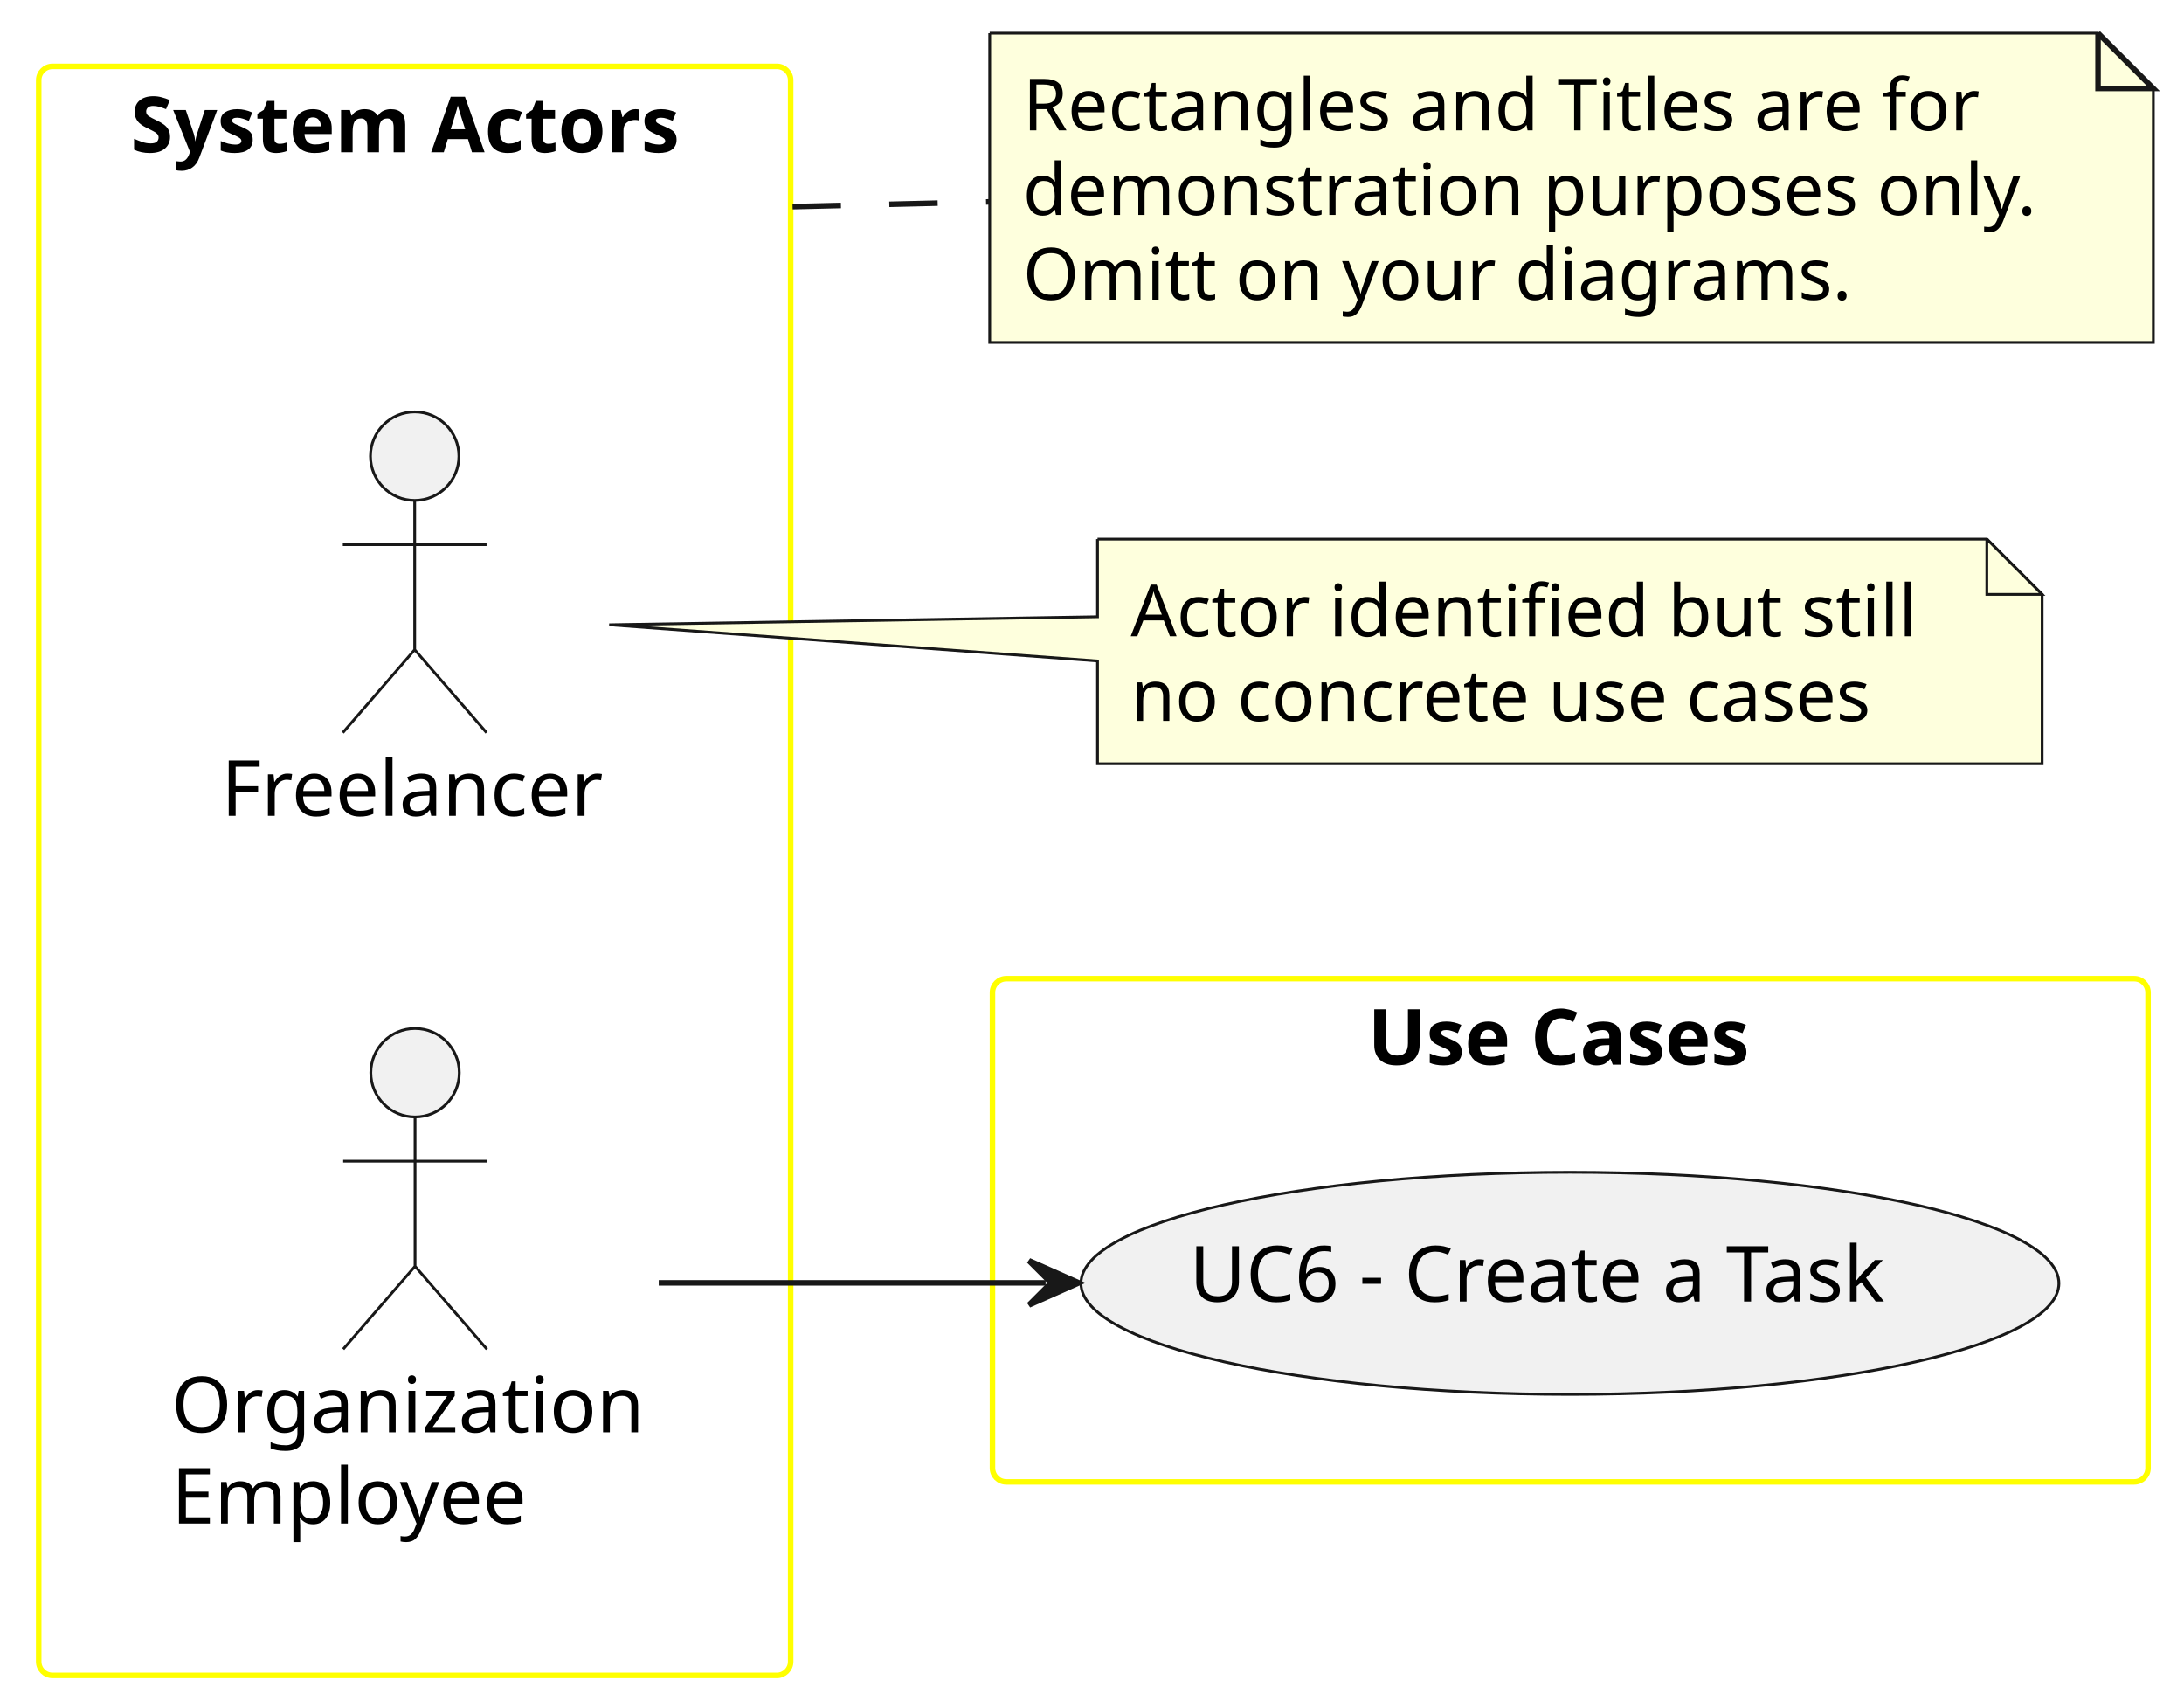
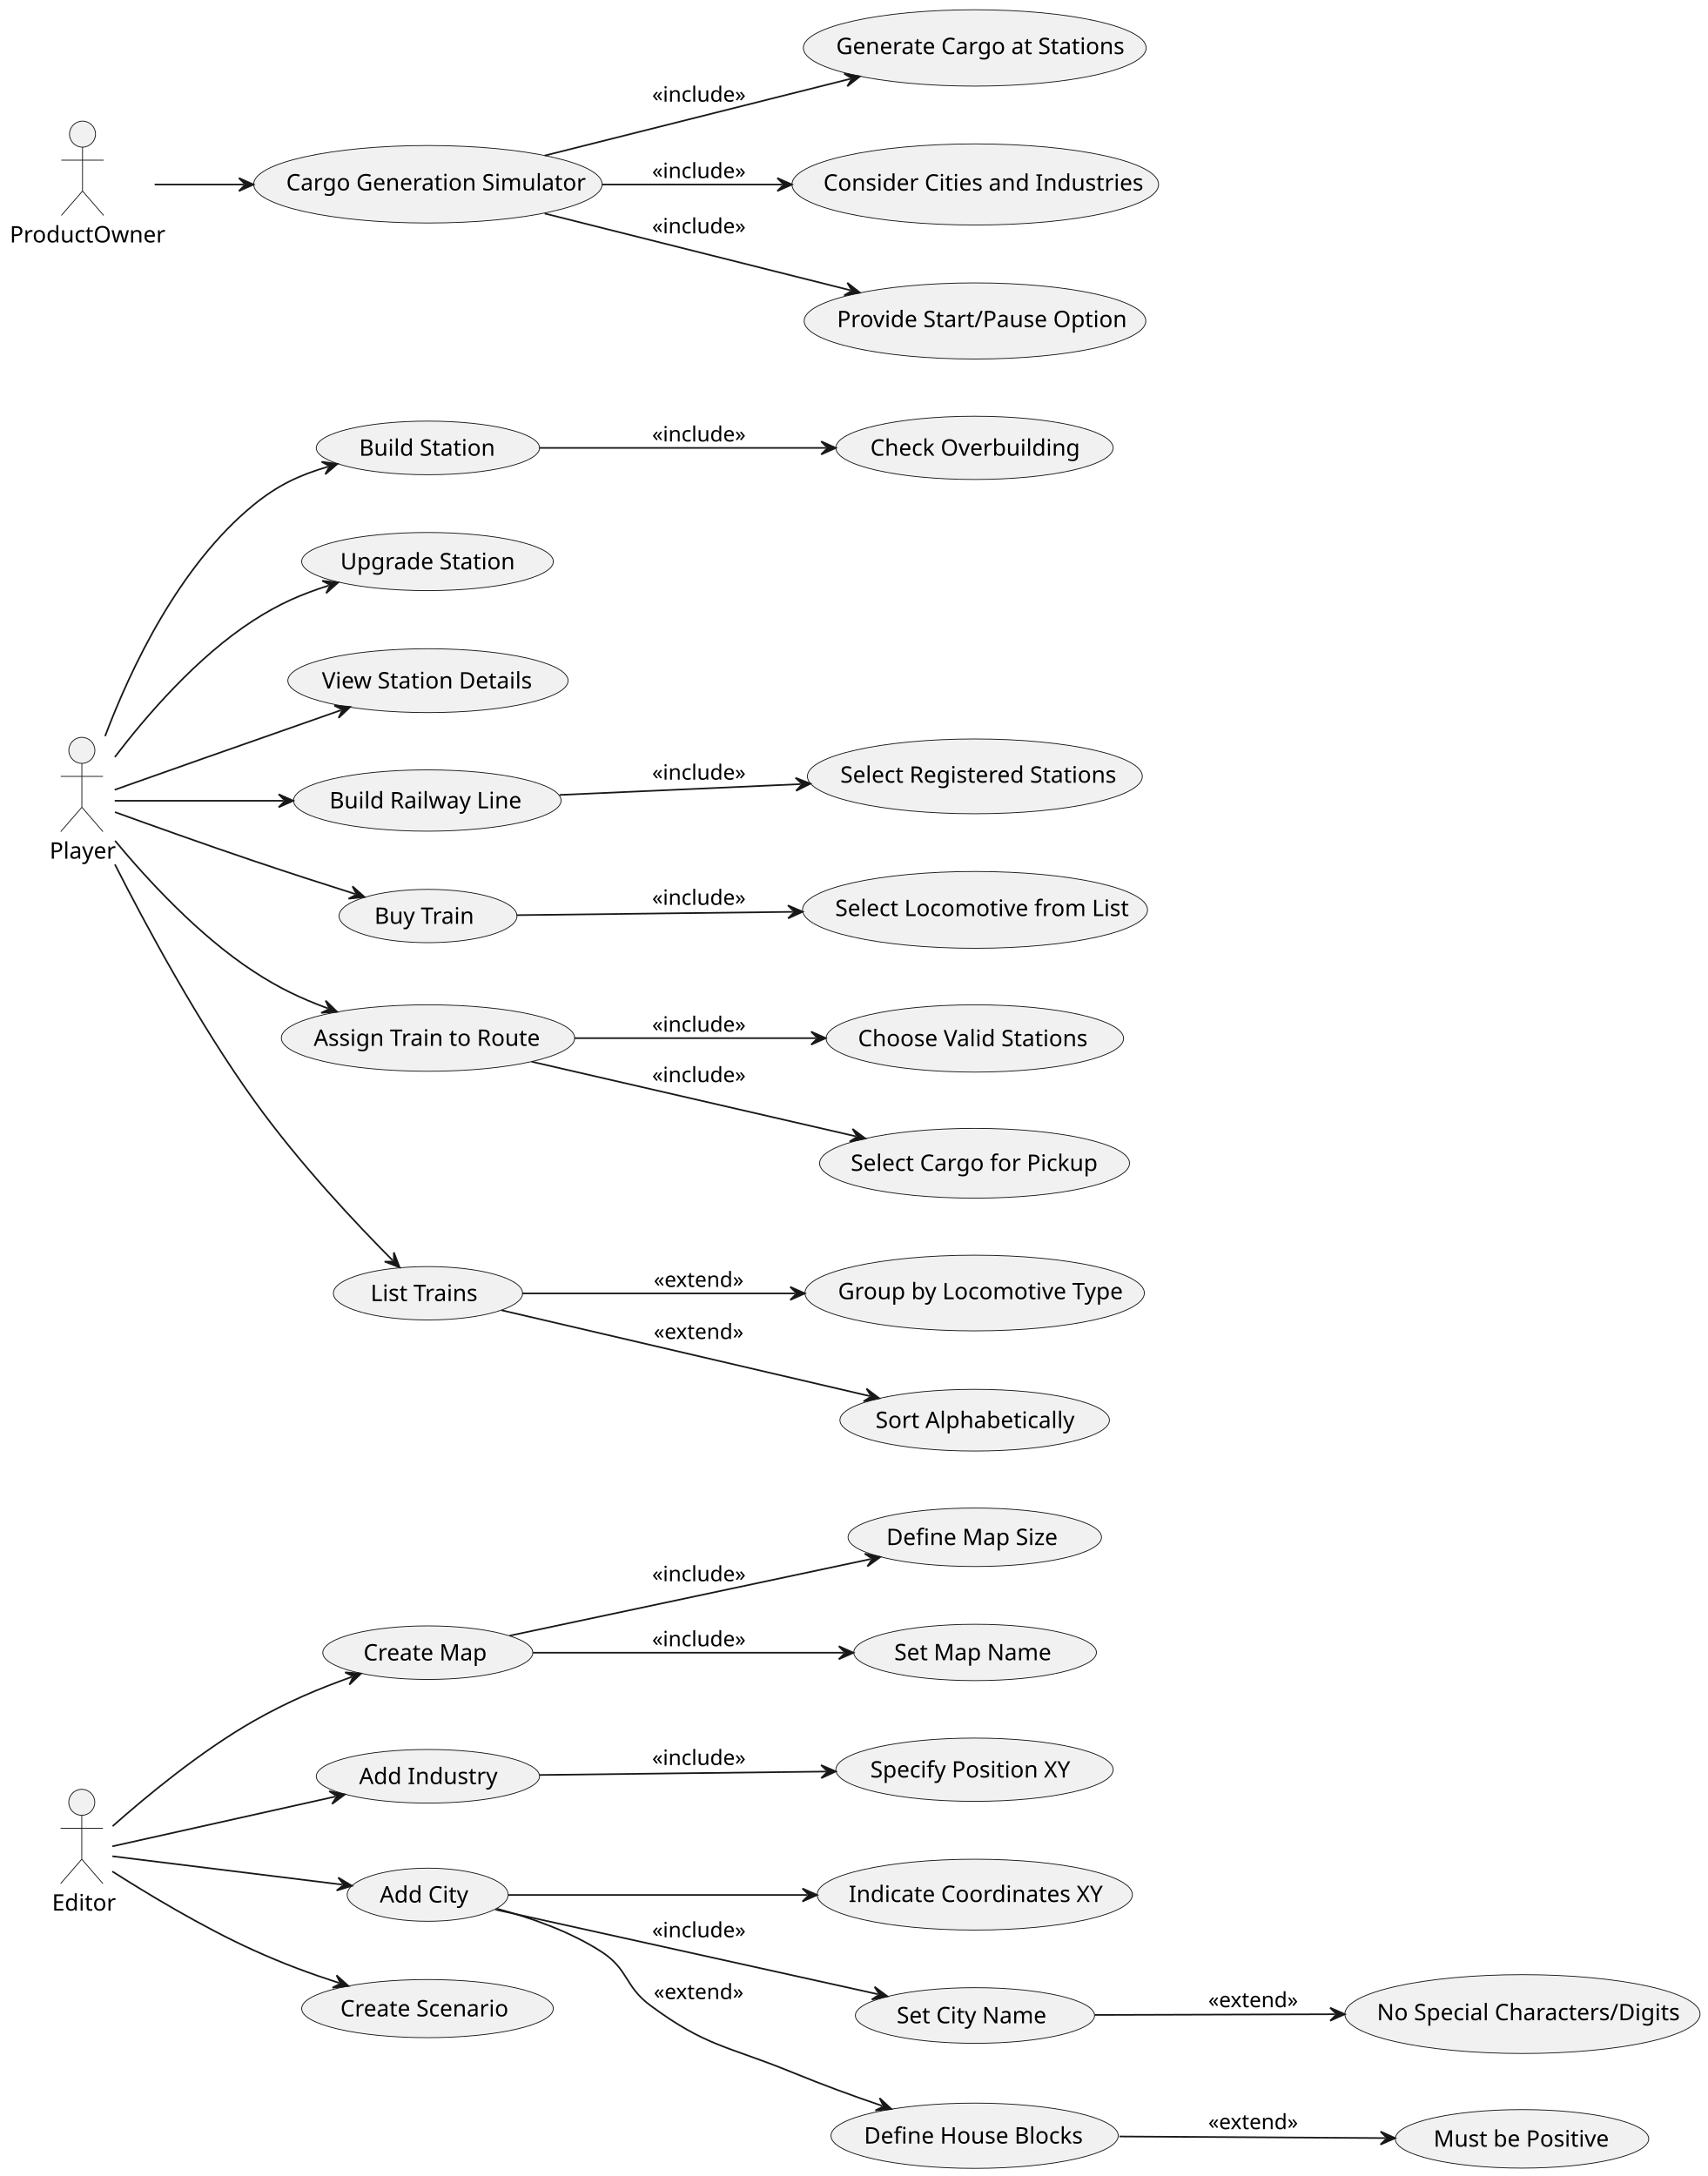
- <svg xmlns="http://www.w3.org/2000/svg" contentStyleType="text/css" height="247.2px" preserveAspectRatio="none" style="width:316px;height:247px;background:#FFFFFF;" version="1.1" viewBox="0 0 316 247" width="316.8px" zoomAndPan="magnify">
+ <svg xmlns="http://www.w3.org/2000/svg" contentStyleType="text/css" height="803.4px" preserveAspectRatio="none" style="width:630px;height:803px;background:#FFFFFF;" version="1.1" viewBox="0 0 630 803" width="630.6px" zoomAndPan="magnify">
  <defs />
  <g>
-     <g id="cluster_actors">
-       <rect fill="none" height="232.8" rx="2" ry="2" style="stroke:#FFFF00;stroke-width:0.8;" width="108.8" x="5.6" y="9.6" />
-       <text fill="#000000" font-family="sans-serif" font-size="11.2" font-weight="bold" lengthAdjust="spacing" textLength="82.239" x="18.881" y="22.028">System Actors</text>
-     </g>
-     <g id="cluster_usecases">
-       <rect fill="none" height="72.8" rx="2" ry="2" style="stroke:#FFFF00;stroke-width:0.8;" width="167.2" x="143.6" y="141.6" />
-       <text fill="#000000" font-family="sans-serif" font-size="11.2" font-weight="bold" lengthAdjust="spacing" textLength="58.625" x="197.887" y="154.028">Use Cases</text>
-     </g>
-     <g id="elem_Freelancer">
-       <ellipse cx="60" cy="66" fill="#F1F1F1" rx="6.4" ry="6.4" style="stroke:#181818;stroke-width:0.4;" />
-       <path d="M60,72.4 L60,94 M49.6,78.8 L70.4,78.8 M60,94 L49.6,106 M60,94 L70.4,106 " fill="none" style="stroke:#181818;stroke-width:0.4;" />
-       <text fill="#000000" font-family="sans-serif" font-size="11.2" lengthAdjust="spacing" textLength="56" x="32" y="118.028">Freelancer</text>
-     </g>
-     <g id="elem_Employee">
-       <ellipse cx="60.052" cy="155.2" fill="#F1F1F1" rx="6.4" ry="6.4" style="stroke:#181818;stroke-width:0.4;" />
-       <path d="M60.052,161.6 L60.052,183.2 M49.652,168 L70.452,168 M60.052,183.2 L49.652,195.2 M60.052,183.2 L70.452,195.2 " fill="none" style="stroke:#181818;stroke-width:0.4;" />
-       <text fill="#000000" font-family="sans-serif" font-size="11.2" lengthAdjust="spacing" textLength="70.503" x="24.8" y="207.228">Organization</text>
-       <text fill="#000000" font-family="sans-serif" font-size="11.2" lengthAdjust="spacing" textLength="52.024" x="24.8" y="220.419">Employee</text>
-     </g>
-     <g id="elem_UC6">
-       <ellipse cx="227.151" cy="185.67" fill="#F1F1F1" rx="70.751" ry="16.07" style="stroke:#181818;stroke-width:0.4;" />
-       <text fill="#000000" font-family="sans-serif" font-size="11.2" lengthAdjust="spacing" textLength="110.141" x="172.081" y="188.303">UC6 - Create a Task</text>
-     </g>
-     <g id="elem_GMN5">
-       <path d="M158.8,78 L158.8,89.232 L88.144,90.392 L158.8,95.632 L158.8,110.497 A0,0 0 0 0 158.8,110.497 L295.474,110.497 A0,0 0 0 0 295.474,110.497 L295.474,86 L287.474,78 L158.8,78 A0,0 0 0 0 158.8,78 " fill="#FEFFDD" style="stroke:#181818;stroke-width:0.4;" />
-       <path d="M287.474,78 L287.474,86 L295.474,86 L287.474,78 " fill="#FEFFDD" style="stroke:#181818;stroke-width:0.4;" />
-       <text fill="#000000" font-family="sans-serif" font-size="10.4" lengthAdjust="spacing" textLength="119.874" x="163.6" y="92.055">Actor identified but still</text>
-       <text fill="#000000" font-family="sans-serif" font-size="10.4" lengthAdjust="spacing" textLength="110.962" x="163.6" y="104.303">no concrete use cases</text>
-     </g>
-     <g id="elem_GMN11">
-       <path d="M143.2,4.8 L143.2,49.545 L311.562,49.545 L311.562,12.8 L303.562,4.8 L143.2,4.8 " fill="#FEFFDD" style="stroke:#181818;stroke-width:0.4;" />
-       <path d="M303.562,4.8 L303.562,12.8 L311.562,12.8 L303.562,4.8 " fill="#FEFFDD" style="stroke:#181818;stroke-width:0.8;" />
-       <text fill="#000000" font-family="sans-serif" font-size="10.4" lengthAdjust="spacing" textLength="144.112" x="148" y="18.855">Rectangles and Titles are for</text>
-       <text fill="#000000" font-family="sans-serif" font-size="10.4" lengthAdjust="spacing" textLength="151.562" x="148" y="31.103">demonstration purposes only.</text>
-       <text fill="#000000" font-family="sans-serif" font-size="10.4" lengthAdjust="spacing" textLength="123.901" x="148" y="43.352">Omitt on your diagrams.</text>
-     </g>
-     <g id="link_Employee_UC6">
-       <path d="M95.312,185.6 C112.944,185.6 130.264,185.6 151.288,185.6 " fill="none" id="Employee-to-UC6" style="stroke:#181818;stroke-width:0.8;" />
-       <polygon fill="#181818" points="156.088,185.6,148.888,182.4,152.088,185.6,148.888,188.8,156.088,185.6" style="stroke:#181818;stroke-width:0.8;" />
-     </g>
-     <g id="link_actors_GMN11">
-       <path d="M114.676,29.897 C114.971,29.89 115.266,29.883 115.561,29.876 C116.153,29.862 116.746,29.847 117.342,29.833 C118.533,29.804 119.732,29.775 120.938,29.746 C123.35,29.687 125.79,29.628 128.249,29.569 C133.166,29.45 138.158,29.329 143.152,29.208 " fill="none" id="actors-GMN11" style="stroke:#181818;stroke-width:0.8;stroke-dasharray:7.0,7.0;" />
+     <g id="elem_Editor">
+       <ellipse cx="30.172" cy="665.1" fill="#F1F1F1" rx="4.8" ry="4.8" style="stroke:#181818;stroke-width:0.3;" />
+       <path d="M30.172,669.9 L30.172,686.1 M22.372,674.7 L37.972,674.7 M30.172,686.1 L22.372,695.1 M30.172,686.1 L37.972,695.1 " fill="none" style="stroke:#181818;stroke-width:0.3;" />
+       <text fill="#000000" font-family="sans-serif" font-size="8.4" lengthAdjust="spacing" textLength="21.943" x="19.2" y="705.064">Editor</text>
+     </g>
+     <g id="elem_Player">
+       <ellipse cx="30.205" cy="276.9" fill="#F1F1F1" rx="4.8" ry="4.8" style="stroke:#181818;stroke-width:0.3;" />
+       <path d="M30.205,281.7 L30.205,297.9 M22.405,286.5 L38.005,286.5 M30.205,297.9 L22.405,306.9 M30.205,297.9 L38.005,306.9 " fill="none" style="stroke:#181818;stroke-width:0.3;" />
+       <text fill="#000000" font-family="sans-serif" font-size="8.4" lengthAdjust="spacing" textLength="23.81" x="18.3" y="316.865">Player</text>
+     </g>
+     <g id="elem_ProductOwner">
+       <ellipse cx="30.445" cy="49.5" fill="#F1F1F1" rx="4.8" ry="4.8" style="stroke:#181818;stroke-width:0.3;" />
+       <path d="M30.445,54.3 L30.445,70.5 M22.645,59.1 L38.245,59.1 M30.445,70.5 L22.645,79.5 M30.445,70.5 L38.245,79.5 " fill="none" style="stroke:#181818;stroke-width:0.3;" />
+       <text fill="#000000" font-family="sans-serif" font-size="8.4" lengthAdjust="spacing" textLength="53.69" x="3.6" y="89.465">ProductOwner</text>
+     </g>
+     <g id="elem_Create Map">
+       <ellipse cx="157.845" cy="609.88" fill="#F1F1F1" rx="38.745" ry="9.88" style="stroke:#181818;stroke-width:0.3;" />
+       <text fill="#000000" font-family="sans-serif" font-size="8.4" lengthAdjust="spacing" textLength="43.887" x="134.102" y="612.762">Create Map</text>
+     </g>
+     <g id="elem_Add Industry">
+       <ellipse cx="157.887" cy="655.495" fill="#F1F1F1" rx="41.187" ry="9.895" style="stroke:#181818;stroke-width:0.3;" />
+       <text fill="#000000" font-family="sans-serif" font-size="8.4" lengthAdjust="spacing" textLength="47.16" x="132.507" y="658.377">Add Industry</text>
+     </g>
+     <g id="elem_Add City">
+       <ellipse cx="157.792" cy="699.202" fill="#F1F1F1" rx="29.692" ry="9.802" style="stroke:#181818;stroke-width:0.3;" />
+       <text fill="#000000" font-family="sans-serif" font-size="8.4" lengthAdjust="spacing" textLength="31.746" x="140.119" y="702.084">Add City</text>
+     </g>
+     <g id="elem_Create Scenario">
+       <ellipse cx="157.728" cy="741.226" fill="#F1F1F1" rx="46.428" ry="10.726" style="stroke:#181818;stroke-width:0.3;" />
+       <text fill="#000000" font-family="sans-serif" font-size="8.4" lengthAdjust="spacing" textLength="60.699" x="125.578" y="744.108">Create Scenario</text>
+     </g>
+     <g id="elem_Define Map Size">
+       <ellipse cx="359.664" cy="567.293" fill="#F1F1F1" rx="46.764" ry="10.793" style="stroke:#181818;stroke-width:0.3;" />
+       <text fill="#000000" font-family="sans-serif" font-size="8.4" lengthAdjust="spacing" textLength="61.63" x="327.049" y="570.175">Define Map Size</text>
+     </g>
+     <g id="elem_Set Map Name">
+       <ellipse cx="359.774" cy="609.795" fill="#F1F1F1" rx="44.774" ry="10.395" style="stroke:#181818;stroke-width:0.3;" />
+       <text fill="#000000" font-family="sans-serif" font-size="8.4" lengthAdjust="spacing" textLength="56.023" x="329.962" y="612.677">Set Map Name</text>
+     </g>
+     <g id="elem_Specify Position XY">
+       <ellipse cx="359.562" cy="653.072" fill="#F1F1F1" rx="51.161" ry="11.672" style="stroke:#181818;stroke-width:0.3;" />
+       <text fill="#000000" font-family="sans-serif" font-size="8.4" lengthAdjust="spacing" textLength="73.303" x="321.11" y="655.955">Specify Position XY</text>
+     </g>
+     <g id="elem_Indicate Coordinates XY">
+       <ellipse cx="359.664" cy="699.173" fill="#F1F1F1" rx="58.164" ry="13.073" style="stroke:#181818;stroke-width:0.3;" />
+       <text fill="#000000" font-family="sans-serif" font-size="8.4" lengthAdjust="spacing" textLength="90.587" x="313.14" y="701.882">Indicate Coordinates XY</text>
+     </g>
+     <g id="elem_Set City Name">
+       <ellipse cx="359.729" cy="743.766" fill="#F1F1F1" rx="44.129" ry="10.266" style="stroke:#181818;stroke-width:0.3;" />
+       <text fill="#000000" font-family="sans-serif" font-size="8.4" lengthAdjust="spacing" textLength="54.149" x="330.855" y="746.648">Set City Name</text>
+     </g>
+     <g id="elem_Define House Blocks">
+       <ellipse cx="359.6" cy="788.14" fill="#F1F1F1" rx="53" ry="12.04" style="stroke:#181818;stroke-width:0.3;" />
+       <text fill="#000000" font-family="sans-serif" font-size="8.4" lengthAdjust="spacing" textLength="77.971" x="318.815" y="791.022">Define House Blocks</text>
+     </g>
+     <g id="elem_No Special Characters/Digits">
+       <ellipse cx="561.734" cy="743.247" fill="#F1F1F1" rx="65.534" ry="14.547" style="stroke:#181818;stroke-width:0.3;" />
+       <text fill="#000000" font-family="sans-serif" font-size="8.4" lengthAdjust="spacing" textLength="107.375" x="508.047" y="745.525">No Special Characters/Digits</text>
+     </g>
+     <g id="elem_Must be Positive">
+       <ellipse cx="561.563" cy="789.293" fill="#F1F1F1" rx="46.763" ry="10.793" style="stroke:#181818;stroke-width:0.3;" />
+       <text fill="#000000" font-family="sans-serif" font-size="8.4" lengthAdjust="spacing" textLength="61.626" x="528.95" y="792.175">Must be Positive</text>
+     </g>
+     <g id="elem_Build Station">
+       <ellipse cx="157.89" cy="165.295" fill="#F1F1F1" rx="41.19" ry="9.895" style="stroke:#181818;stroke-width:0.3;" />
+       <text fill="#000000" font-family="sans-serif" font-size="8.4" lengthAdjust="spacing" textLength="47.164" x="132.508" y="168.177">Build Station</text>
+     </g>
+     <g id="elem_Upgrade Station">
+       <ellipse cx="157.731" cy="207.226" fill="#F1F1F1" rx="46.431" ry="10.726" style="stroke:#181818;stroke-width:0.3;" />
+       <text fill="#000000" font-family="sans-serif" font-size="8.4" lengthAdjust="spacing" textLength="60.707" x="125.577" y="210.108">Upgrade Station</text>
+     </g>
+     <g id="elem_View Station Details">
+       <ellipse cx="157.908" cy="251.182" fill="#F1F1F1" rx="51.708" ry="11.782" style="stroke:#181818;stroke-width:0.3;" />
+       <text fill="#000000" font-family="sans-serif" font-size="8.4" lengthAdjust="spacing" textLength="74.702" x="118.757" y="254.064">View Station Details</text>
+     </g>
+     <g id="elem_Build Railway Line">
+       <ellipse cx="157.666" cy="295.413" fill="#F1F1F1" rx="49.366" ry="11.313" style="stroke:#181818;stroke-width:0.3;" />
+       <text fill="#000000" font-family="sans-serif" font-size="8.4" lengthAdjust="spacing" textLength="68.635" x="121.548" y="298.295">Build Railway Line</text>
+     </g>
+     <g id="elem_Buy Train">
+       <ellipse cx="157.924" cy="338.034" fill="#F1F1F1" rx="32.824" ry="9.834" style="stroke:#181818;stroke-width:0.3;" />
+       <text fill="#000000" font-family="sans-serif" font-size="8.4" lengthAdjust="spacing" textLength="35.946" x="138.151" y="340.916">Buy Train</text>
+     </g>
+     <g id="elem_Assign Train to Route">
+       <ellipse cx="157.923" cy="383.065" fill="#F1F1F1" rx="54.123" ry="12.265" style="stroke:#181818;stroke-width:0.3;" />
+       <text fill="#000000" font-family="sans-serif" font-size="8.4" lengthAdjust="spacing" textLength="80.772" x="115.737" y="385.947">Assign Train to Route</text>
+     </g>
+     <g id="elem_List Trains">
+       <ellipse cx="157.91" cy="477.252" fill="#F1F1F1" rx="34.91" ry="9.852" style="stroke:#181818;stroke-width:0.3;" />
+       <text fill="#000000" font-family="sans-serif" font-size="8.4" lengthAdjust="spacing" textLength="38.743" x="136.738" y="480.134">List Trains</text>
+     </g>
+     <g id="elem_Check Overbuilding">
+       <ellipse cx="359.562" cy="165.272" fill="#F1F1F1" rx="51.161" ry="11.672" style="stroke:#181818;stroke-width:0.3;" />
+       <text fill="#000000" font-family="sans-serif" font-size="8.4" lengthAdjust="spacing" textLength="73.303" x="321.11" y="168.155">Check Overbuilding</text>
+     </g>
+     <g id="elem_Select Registered Stations">
+       <ellipse cx="359.693" cy="286.499" fill="#F1F1F1" rx="61.793" ry="13.799" style="stroke:#181818;stroke-width:0.3;" />
+       <text fill="#000000" font-family="sans-serif" font-size="8.4" lengthAdjust="spacing" textLength="98.987" x="310.046" y="288.835">Select Registered Stations</text>
+     </g>
+     <g id="elem_Select Locomotive from List">
+       <ellipse cx="359.753" cy="335.771" fill="#F1F1F1" rx="63.653" ry="14.171" style="stroke:#181818;stroke-width:0.3;" />
+       <text fill="#000000" font-family="sans-serif" font-size="8.4" lengthAdjust="spacing" textLength="103.175" x="308.166" y="338.049">Select Locomotive from List</text>
+     </g>
+     <g id="elem_Choose Valid Stations">
+       <ellipse cx="359.683" cy="383.217" fill="#F1F1F1" rx="54.883" ry="12.417" style="stroke:#181818;stroke-width:0.3;" />
+       <text fill="#000000" font-family="sans-serif" font-size="8.4" lengthAdjust="spacing" textLength="82.651" x="316.558" y="386.099">Choose Valid Stations</text>
+     </g>
+     <g id="elem_Select Cargo for Pickup">
+       <ellipse cx="359.58" cy="429.276" fill="#F1F1F1" rx="57.18" ry="12.876" style="stroke:#181818;stroke-width:0.3;" />
+       <text fill="#000000" font-family="sans-serif" font-size="8.4" lengthAdjust="spacing" textLength="88.241" x="313.903" y="432.086">Select Cargo for Pickup</text>
+     </g>
+     <g id="elem_Group by Locomotive Type">
+       <ellipse cx="359.618" cy="477.164" fill="#F1F1F1" rx="62.618" ry="13.964" style="stroke:#181818;stroke-width:0.3;" />
+       <text fill="#000000" font-family="sans-serif" font-size="8.4" lengthAdjust="spacing" textLength="100.849" x="309.193" y="479.442">Group by Locomotive Type</text>
+     </g>
+     <g id="elem_Sort Alphabetically">
+       <ellipse cx="359.622" cy="524.084" fill="#F1F1F1" rx="49.722" ry="11.384" style="stroke:#181818;stroke-width:0.3;" />
+       <text fill="#000000" font-family="sans-serif" font-size="8.4" lengthAdjust="spacing" textLength="69.571" x="323.037" y="526.967">Sort Alphabetically</text>
+     </g>
+     <g id="elem_Cargo Generation Simulator">
+       <ellipse cx="157.883" cy="67.997" fill="#F1F1F1" rx="64.284" ry="14.297" style="stroke:#181818;stroke-width:0.3;" />
+       <text fill="#000000" font-family="sans-serif" font-size="8.4" lengthAdjust="spacing" textLength="104.586" x="105.591" y="70.275">Cargo Generation Simulator</text>
+     </g>
+     <g id="elem_Generate Cargo at Stations">
+       <ellipse cx="359.646" cy="17.689" fill="#F1F1F1" rx="63.246" ry="14.089" style="stroke:#181818;stroke-width:0.3;" />
+       <text fill="#000000" font-family="sans-serif" font-size="8.4" lengthAdjust="spacing" textLength="102.26" x="308.515" y="19.967">Generate Cargo at Stations</text>
+     </g>
+     <g id="elem_Consider Cities and Industries">
+       <ellipse cx="359.845" cy="68.069" fill="#F1F1F1" rx="67.645" ry="14.969" style="stroke:#181818;stroke-width:0.3;" />
+       <text fill="#000000" font-family="sans-serif" font-size="8.4" lengthAdjust="spacing" textLength="112.055" x="303.818" y="70.347">Consider Cities and Industries</text>
+     </g>
+     <g id="elem_Provide Start/Pause Option">
+       <ellipse cx="359.736" cy="118.447" fill="#F1F1F1" rx="63.036" ry="14.047" style="stroke:#181818;stroke-width:0.3;" />
+       <text fill="#000000" font-family="sans-serif" font-size="8.4" lengthAdjust="spacing" textLength="101.788" x="308.841" y="120.725">Provide Start/Pause Option</text>
+     </g>
+     <g id="link_Editor_Create Map">
+       <path d="M41.55,673.908 C53.52,663.294 73.86,646.356 93.6,635.1 C106.086,627.978 117.582,623.17 129.816,618.803 " fill="none" id="Editor-to-Create Map" style="stroke:#181818;stroke-width:0.6;" />
+       <polygon fill="#181818" points="133.206,617.592,127.313,617.148,130.381,618.601,128.927,621.668,133.206,617.592" style="stroke:#181818;stroke-width:0.6;" />
+     </g>
+     <g id="link_Editor_Add Industry">
+       <path d="M41.454,681.342 C60.126,677.172 96.122,669.136 123.758,662.968 " fill="none" id="Editor-to-Add Industry" style="stroke:#181818;stroke-width:0.6;" />
+       <polygon fill="#181818" points="127.272,662.184,121.479,661.018,124.344,662.837,122.525,665.703,127.272,662.184" style="stroke:#181818;stroke-width:0.6;" />
+     </g>
+     <g id="link_Editor_Add City">
+       <path d="M41.454,685.002 C60.72,687.384 98.589,692.061 126.297,695.481 " fill="none" id="Editor-to-Add City" style="stroke:#181818;stroke-width:0.6;" />
+       <polygon fill="#181818" points="129.87,695.922,124.805,692.879,126.893,695.554,124.217,697.642,129.87,695.922" style="stroke:#181818;stroke-width:0.6;" />
+     </g>
+     <g id="link_Editor_Create Scenario">
+       <path d="M41.436,690.6 C53.634,698.382 74.496,711.072 93.6,719.7 C104.76,724.74 114.037,728.172 125.143,731.772 " fill="none" id="Editor-to-Create Scenario" style="stroke:#181818;stroke-width:0.6;" />
+       <polygon fill="#181818" points="128.568,732.882,124.171,728.934,125.714,731.957,122.691,733.5,128.568,732.882" style="stroke:#181818;stroke-width:0.6;" />
+     </g>
+     <g id="link_Create Map_Define Map Size">
+       <path d="M188.016,603.612 C224.49,595.872 282.804,583.491 321.3,575.325 " fill="none" id="Create Map-to-Define Map Size" style="stroke:#181818;stroke-width:0.6;" />
+       <polygon fill="#181818" points="324.822,574.578,319.041,573.351,321.887,575.201,320.038,578.046,324.822,574.578" style="stroke:#181818;stroke-width:0.6;" />
+       <text fill="#000000" font-family="sans-serif" font-size="7.8" lengthAdjust="spacing" textLength="33.394" x="240.6" y="583.517">«include»</text>
+     </g>
+     <g id="link_Create Map_Set Map Name">
+       <path d="M196.62,609.9 C230.346,609.9 275.898,609.9 311.298,609.9 " fill="none" id="Create Map-to-Set Map Name" style="stroke:#181818;stroke-width:0.6;" />
+       <polygon fill="#181818" points="314.898,609.9,309.498,607.5,311.898,609.9,309.498,612.3,314.898,609.9" style="stroke:#181818;stroke-width:0.6;" />
+       <text fill="#000000" font-family="sans-serif" font-size="7.8" lengthAdjust="spacing" textLength="33.394" x="240.6" y="607.517">«include»</text>
+     </g>
+     <g id="link_Add Industry_Specify Position XY">
+       <path d="M199.014,655.014 C230.568,654.636 270.918,654.157 304.782,653.749 " fill="none" id="Add Industry-to-Specify Position XY" style="stroke:#181818;stroke-width:0.6;" />
+       <polygon fill="#181818" points="308.382,653.706,302.954,651.371,305.382,653.742,303.011,656.171,308.382,653.706" style="stroke:#181818;stroke-width:0.6;" />
+       <text fill="#000000" font-family="sans-serif" font-size="7.8" lengthAdjust="spacing" textLength="33.394" x="240.6" y="651.317">«include»</text>
+     </g>
+     <g id="link_Add City_Indicate Coordinates XY">
+       <path d="M187.584,699.3 C217.32,699.3 260.628,699.3 297.876,699.3 " fill="none" id="Add City-to-Indicate Coordinates XY" style="stroke:#181818;stroke-width:0.6;" />
+       <polygon fill="#181818" points="301.476,699.3,296.076,696.9,298.476,699.3,296.076,701.7,301.476,699.3" style="stroke:#181818;stroke-width:0.6;" />
+     </g>
+     <g id="link_Add City_Set City Name">
+       <path d="M182.808,704.7 C219.114,712.728 283.831,727.046 323.929,735.92 " fill="none" id="Add City-to-Set City Name" style="stroke:#181818;stroke-width:0.6;" />
+       <polygon fill="#181818" points="327.444,736.698,322.69,733.188,324.515,736.05,321.653,737.875,327.444,736.698" style="stroke:#181818;stroke-width:0.6;" />
+       <text fill="#000000" font-family="sans-serif" font-size="7.8" lengthAdjust="spacing" textLength="33.394" x="240.6" y="714.917">«include»</text>
+     </g>
+     <g id="link_Add City_Define House Blocks">
+       <path d="M183.426,704.388 C195.714,707.652 210.348,712.734 222,720.3 C231.972,726.78 230.436,733.032 240,740.1 C260.622,755.346 268.464,754.986 292.2,764.7 C304.044,769.548 313.897,773.154 325.471,777.108 " fill="none" id="Add City-to-Define House Blocks" style="stroke:#181818;stroke-width:0.6;" />
+       <polygon fill="#181818" points="328.878,778.272,324.544,774.255,326.039,777.302,322.992,778.797,328.878,778.272" style="stroke:#181818;stroke-width:0.6;" />
+       <text fill="#000000" font-family="sans-serif" font-size="7.8" lengthAdjust="spacing" textLength="32.095" x="241.2" y="737.717">«extend»</text>
+     </g>
+     <g id="link_Set City Name_No Special Characters/Digits">
+       <path d="M403.848,743.568 C430.824,743.49 462.372,743.393 492.582,743.303 " fill="none" id="Set City Name-to-No Special Characters/Digits" style="stroke:#181818;stroke-width:0.6;" />
+       <polygon fill="#181818" points="496.182,743.292,490.775,740.908,493.182,743.301,490.789,745.708,496.182,743.292" style="stroke:#181818;stroke-width:0.6;" />
+       <text fill="#000000" font-family="sans-serif" font-size="7.8" lengthAdjust="spacing" textLength="32.095" x="445.8" y="740.717">«extend»</text>
+     </g>
+     <g id="link_Define House Blocks_Must be Positive">
+       <path d="M413.034,788.418 C444.624,788.604 480.81,788.823 511.164,789.003 " fill="none" id="Define House Blocks-to-Must be Positive" style="stroke:#181818;stroke-width:0.6;" />
+       <polygon fill="#181818" points="514.764,789.024,509.378,786.592,511.764,789.006,509.35,791.392,514.764,789.024" style="stroke:#181818;stroke-width:0.6;" />
+       <text fill="#000000" font-family="sans-serif" font-size="7.8" lengthAdjust="spacing" textLength="32.095" x="445.8" y="785.717">«extend»</text>
+     </g>
+     <g id="link_Player_Build Station">
+       <path d="M38.778,271.656 C48.12,246.936 65.988,208.824 93.6,186.3 C102.432,179.1 110.365,175.343 121.064,172.205 " fill="none" id="Player-to-Build Station" style="stroke:#181818;stroke-width:0.6;" />
+       <polygon fill="#181818" points="124.518,171.192,118.661,170.409,121.639,172.036,120.012,175.015,124.518,171.192" style="stroke:#181818;stroke-width:0.6;" />
+     </g>
+     <g id="link_Player_Upgrade Station">
+       <path d="M42.372,279.372 C53.796,264.378 72.63,242.388 93.6,228.9 C103.014,222.846 110.882,219.384 121.328,216.06 " fill="none" id="Player-to-Upgrade Station" style="stroke:#181818;stroke-width:0.6;" />
+       <polygon fill="#181818" points="124.758,214.968,118.885,214.318,121.899,215.878,120.34,218.892,124.758,214.968" style="stroke:#181818;stroke-width:0.6;" />
+     </g>
+     <g id="link_Player_View Station Details">
+       <path d="M42.318,291.45 C51.222,288.294 63.894,283.812 75,279.9 C93.042,273.546 109.93,267.632 125.83,262.064 " fill="none" id="Player-to-View Station Details" style="stroke:#181818;stroke-width:0.6;" />
+       <polygon fill="#181818" points="129.228,260.874,123.338,260.394,126.397,261.865,124.925,264.924,129.228,260.874" style="stroke:#181818;stroke-width:0.6;" />
+     </g>
+     <g id="link_Player_Build Railway Line">
+       <path d="M42.33,295.5 C57.21,295.5 80.55,295.5 104.604,295.5 " fill="none" id="Player-to-Build Railway Line" style="stroke:#181818;stroke-width:0.6;" />
+       <polygon fill="#181818" points="108.204,295.5,102.804,293.1,105.204,295.5,102.804,297.9,108.204,295.5" style="stroke:#181818;stroke-width:0.6;" />
+     </g>
+     <g id="link_Player_Buy Train">
+       <path d="M42.42,299.694 C54.972,304.236 75.654,311.646 93.6,317.7 C107.112,322.26 118.89,326.057 131.046,329.909 " fill="none" id="Player-to-Buy Train" style="stroke:#181818;stroke-width:0.6;" />
+       <polygon fill="#181818" points="134.478,330.996,130.055,327.077,131.618,330.09,128.605,331.653,134.478,330.996" style="stroke:#181818;stroke-width:0.6;" />
+     </g>
+     <g id="link_Player_Assign Train to Route">
+       <path d="M42.456,310.266 C54.084,324.294 73.182,345.168 93.6,358.5 C102.966,364.614 110.708,368.32 121.01,372.135 " fill="none" id="Player-to-Assign Train to Route" style="stroke:#181818;stroke-width:0.6;" />
+       <polygon fill="#181818" points="124.386,373.386,120.156,369.26,121.573,372.344,118.489,373.761,124.386,373.386" style="stroke:#181818;stroke-width:0.6;" />
+     </g>
+     <g id="link_Player_List Trains">
+       <path d="M42.396,318.99 C54.06,341.952 73.242,377.508 93.6,405.9 C110.628,429.642 131.765,451.935 144.899,465.142 " fill="none" id="Player-to-List Trains" style="stroke:#181818;stroke-width:0.6;" />
+       <polygon fill="#181818" points="147.438,467.694,145.332,462.173,145.322,465.567,141.928,465.558,147.438,467.694" style="stroke:#181818;stroke-width:0.6;" />
+     </g>
+     <g id="link_Build Station_Check Overbuilding">
+       <path d="M199.014,165.3 C230.568,165.3 270.918,165.3 304.782,165.3 " fill="none" id="Build Station-to-Check Overbuilding" style="stroke:#181818;stroke-width:0.6;" />
+       <polygon fill="#181818" points="308.382,165.3,302.982,162.9,305.382,165.3,302.982,167.7,308.382,165.3" style="stroke:#181818;stroke-width:0.6;" />
+       <text fill="#000000" font-family="sans-serif" font-size="7.8" lengthAdjust="spacing" textLength="33.394" x="240.6" y="162.917">«include»</text>
+     </g>
+     <g id="link_Build Railway Line_Select Registered Stations">
+       <path d="M206.472,293.346 C234.246,292.098 265.84,290.681 295.426,289.355 " fill="none" id="Build Railway Line-to-Select Registered Stations" style="stroke:#181818;stroke-width:0.6;" />
+       <polygon fill="#181818" points="299.022,289.194,293.52,287.038,296.025,289.328,293.735,291.833,299.022,289.194" style="stroke:#181818;stroke-width:0.6;" />
+       <text fill="#000000" font-family="sans-serif" font-size="7.8" lengthAdjust="spacing" textLength="33.394" x="240.6" y="287.717">«include»</text>
+     </g>
+     <g id="link_Buy Train_Select Locomotive from List">
+       <path d="M190.644,337.716 C219.012,337.374 257.526,336.913 292.548,336.493 " fill="none" id="Buy Train-to-Select Locomotive from List" style="stroke:#181818;stroke-width:0.6;" />
+       <polygon fill="#181818" points="296.148,336.45,290.72,334.115,293.148,336.486,290.777,338.915,296.148,336.45" style="stroke:#181818;stroke-width:0.6;" />
+       <text fill="#000000" font-family="sans-serif" font-size="7.8" lengthAdjust="spacing" textLength="33.394" x="240.6" y="333.917">«include»</text>
+     </g>
+     <g id="link_Assign Train to Route_Choose Valid Stations">
+       <path d="M211.92,383.1 C240.6,383.1 272.262,383.1 301.08,383.1 " fill="none" id="Assign Train to Route-to-Choose Valid Stations" style="stroke:#181818;stroke-width:0.6;" />
+       <polygon fill="#181818" points="304.68,383.1,299.28,380.7,301.68,383.1,299.28,385.5,304.68,383.1" style="stroke:#181818;stroke-width:0.6;" />
+       <text fill="#000000" font-family="sans-serif" font-size="7.8" lengthAdjust="spacing" textLength="33.394" x="240.6" y="380.717">«include»</text>
+     </g>
+     <g id="link_Assign Train to Route_Select Cargo for Pickup">
+       <path d="M196.152,391.788 C231.294,399.882 279.986,411.086 315.776,419.33 " fill="none" id="Assign Train to Route-to-Select Cargo for Pickup" style="stroke:#181818;stroke-width:0.6;" />
+       <polygon fill="#181818" points="319.284,420.138,314.56,416.587,316.361,419.465,313.483,421.265,319.284,420.138" style="stroke:#181818;stroke-width:0.6;" />
+       <text fill="#000000" font-family="sans-serif" font-size="7.8" lengthAdjust="spacing" textLength="33.394" x="240.6" y="399.317">«include»</text>
+     </g>
+     <g id="link_List Trains_Group by Locomotive Type">
+       <path d="M192.672,477.3 C221.22,477.3 259.014,477.3 293.376,477.3 " fill="none" id="List Trains-to-Group by Locomotive Type" style="stroke:#181818;stroke-width:0.6;" />
+       <polygon fill="#181818" points="296.976,477.3,291.576,474.9,293.976,477.3,291.576,479.7,296.976,477.3" style="stroke:#181818;stroke-width:0.6;" />
+       <text fill="#000000" font-family="sans-serif" font-size="7.8" lengthAdjust="spacing" textLength="32.095" x="241.2" y="474.917">«extend»</text>
+     </g>
+     <g id="link_List Trains_Sort Alphabetically">
+       <path d="M185.052,483.516 C220.932,491.88 281.326,505.967 320.914,515.195 " fill="none" id="List Trains-to-Sort Alphabetically" style="stroke:#181818;stroke-width:0.6;" />
+       <polygon fill="#181818" points="324.42,516.012,319.706,512.449,321.498,515.331,318.616,517.124,324.42,516.012" style="stroke:#181818;stroke-width:0.6;" />
+       <text fill="#000000" font-family="sans-serif" font-size="7.8" lengthAdjust="spacing" textLength="32.095" x="241.2" y="494.117">«extend»</text>
+     </g>
+     <g id="link_ProductOwner_Cargo Generation Simulator">
+       <path d="M57.072,68.1 C67.764,68.1 77.04,68.1 89.946,68.1 " fill="none" id="ProductOwner-to-Cargo Generation Simulator" style="stroke:#181818;stroke-width:0.6;" />
+       <polygon fill="#181818" points="93.546,68.1,88.146,65.7,90.546,68.1,88.146,70.5,93.546,68.1" style="stroke:#181818;stroke-width:0.6;" />
+     </g>
+     <g id="link_Cargo Generation Simulator_Generate Cargo at Stations">
+       <path d="M200.964,57.414 C235.254,48.798 279.709,37.639 313.795,29.077 " fill="none" id="Cargo Generation Simulator-to-Generate Cargo at Stations" style="stroke:#181818;stroke-width:0.6;" />
+       <polygon fill="#181818" points="317.286,28.2,311.464,27.188,314.376,28.931,312.633,31.843,317.286,28.2" style="stroke:#181818;stroke-width:0.6;" />
+       <text fill="#000000" font-family="sans-serif" font-size="7.8" lengthAdjust="spacing" textLength="33.394" x="240.6" y="37.517">«include»</text>
+     </g>
+     <g id="link_Cargo Generation Simulator_Consider Cities and Industries">
+       <path d="M222.18,68.1 C244.506,68.1 266.028,68.1 288.6,68.1 " fill="none" id="Cargo Generation Simulator-to-Consider Cities and Industries" style="stroke:#181818;stroke-width:0.6;" />
+       <polygon fill="#181818" points="292.2,68.1,286.8,65.7,289.2,68.1,286.8,70.5,292.2,68.1" style="stroke:#181818;stroke-width:0.6;" />
+       <text fill="#000000" font-family="sans-serif" font-size="7.8" lengthAdjust="spacing" textLength="33.394" x="240.6" y="65.717">«include»</text>
+     </g>
+     <g id="link_Cargo Generation Simulator_Provide Start/Pause Option">
+       <path d="M200.964,78.786 C235.254,87.402 279.709,98.561 313.795,107.123 " fill="none" id="Cargo Generation Simulator-to-Provide Start/Pause Option" style="stroke:#181818;stroke-width:0.6;" />
+       <polygon fill="#181818" points="317.286,108,312.633,104.357,314.376,107.269,311.464,109.012,317.286,108" style="stroke:#181818;stroke-width:0.6;" />
+       <text fill="#000000" font-family="sans-serif" font-size="7.8" lengthAdjust="spacing" textLength="33.394" x="240.6" y="86.117">«include»</text>
    </g>
  </g>
</svg>
